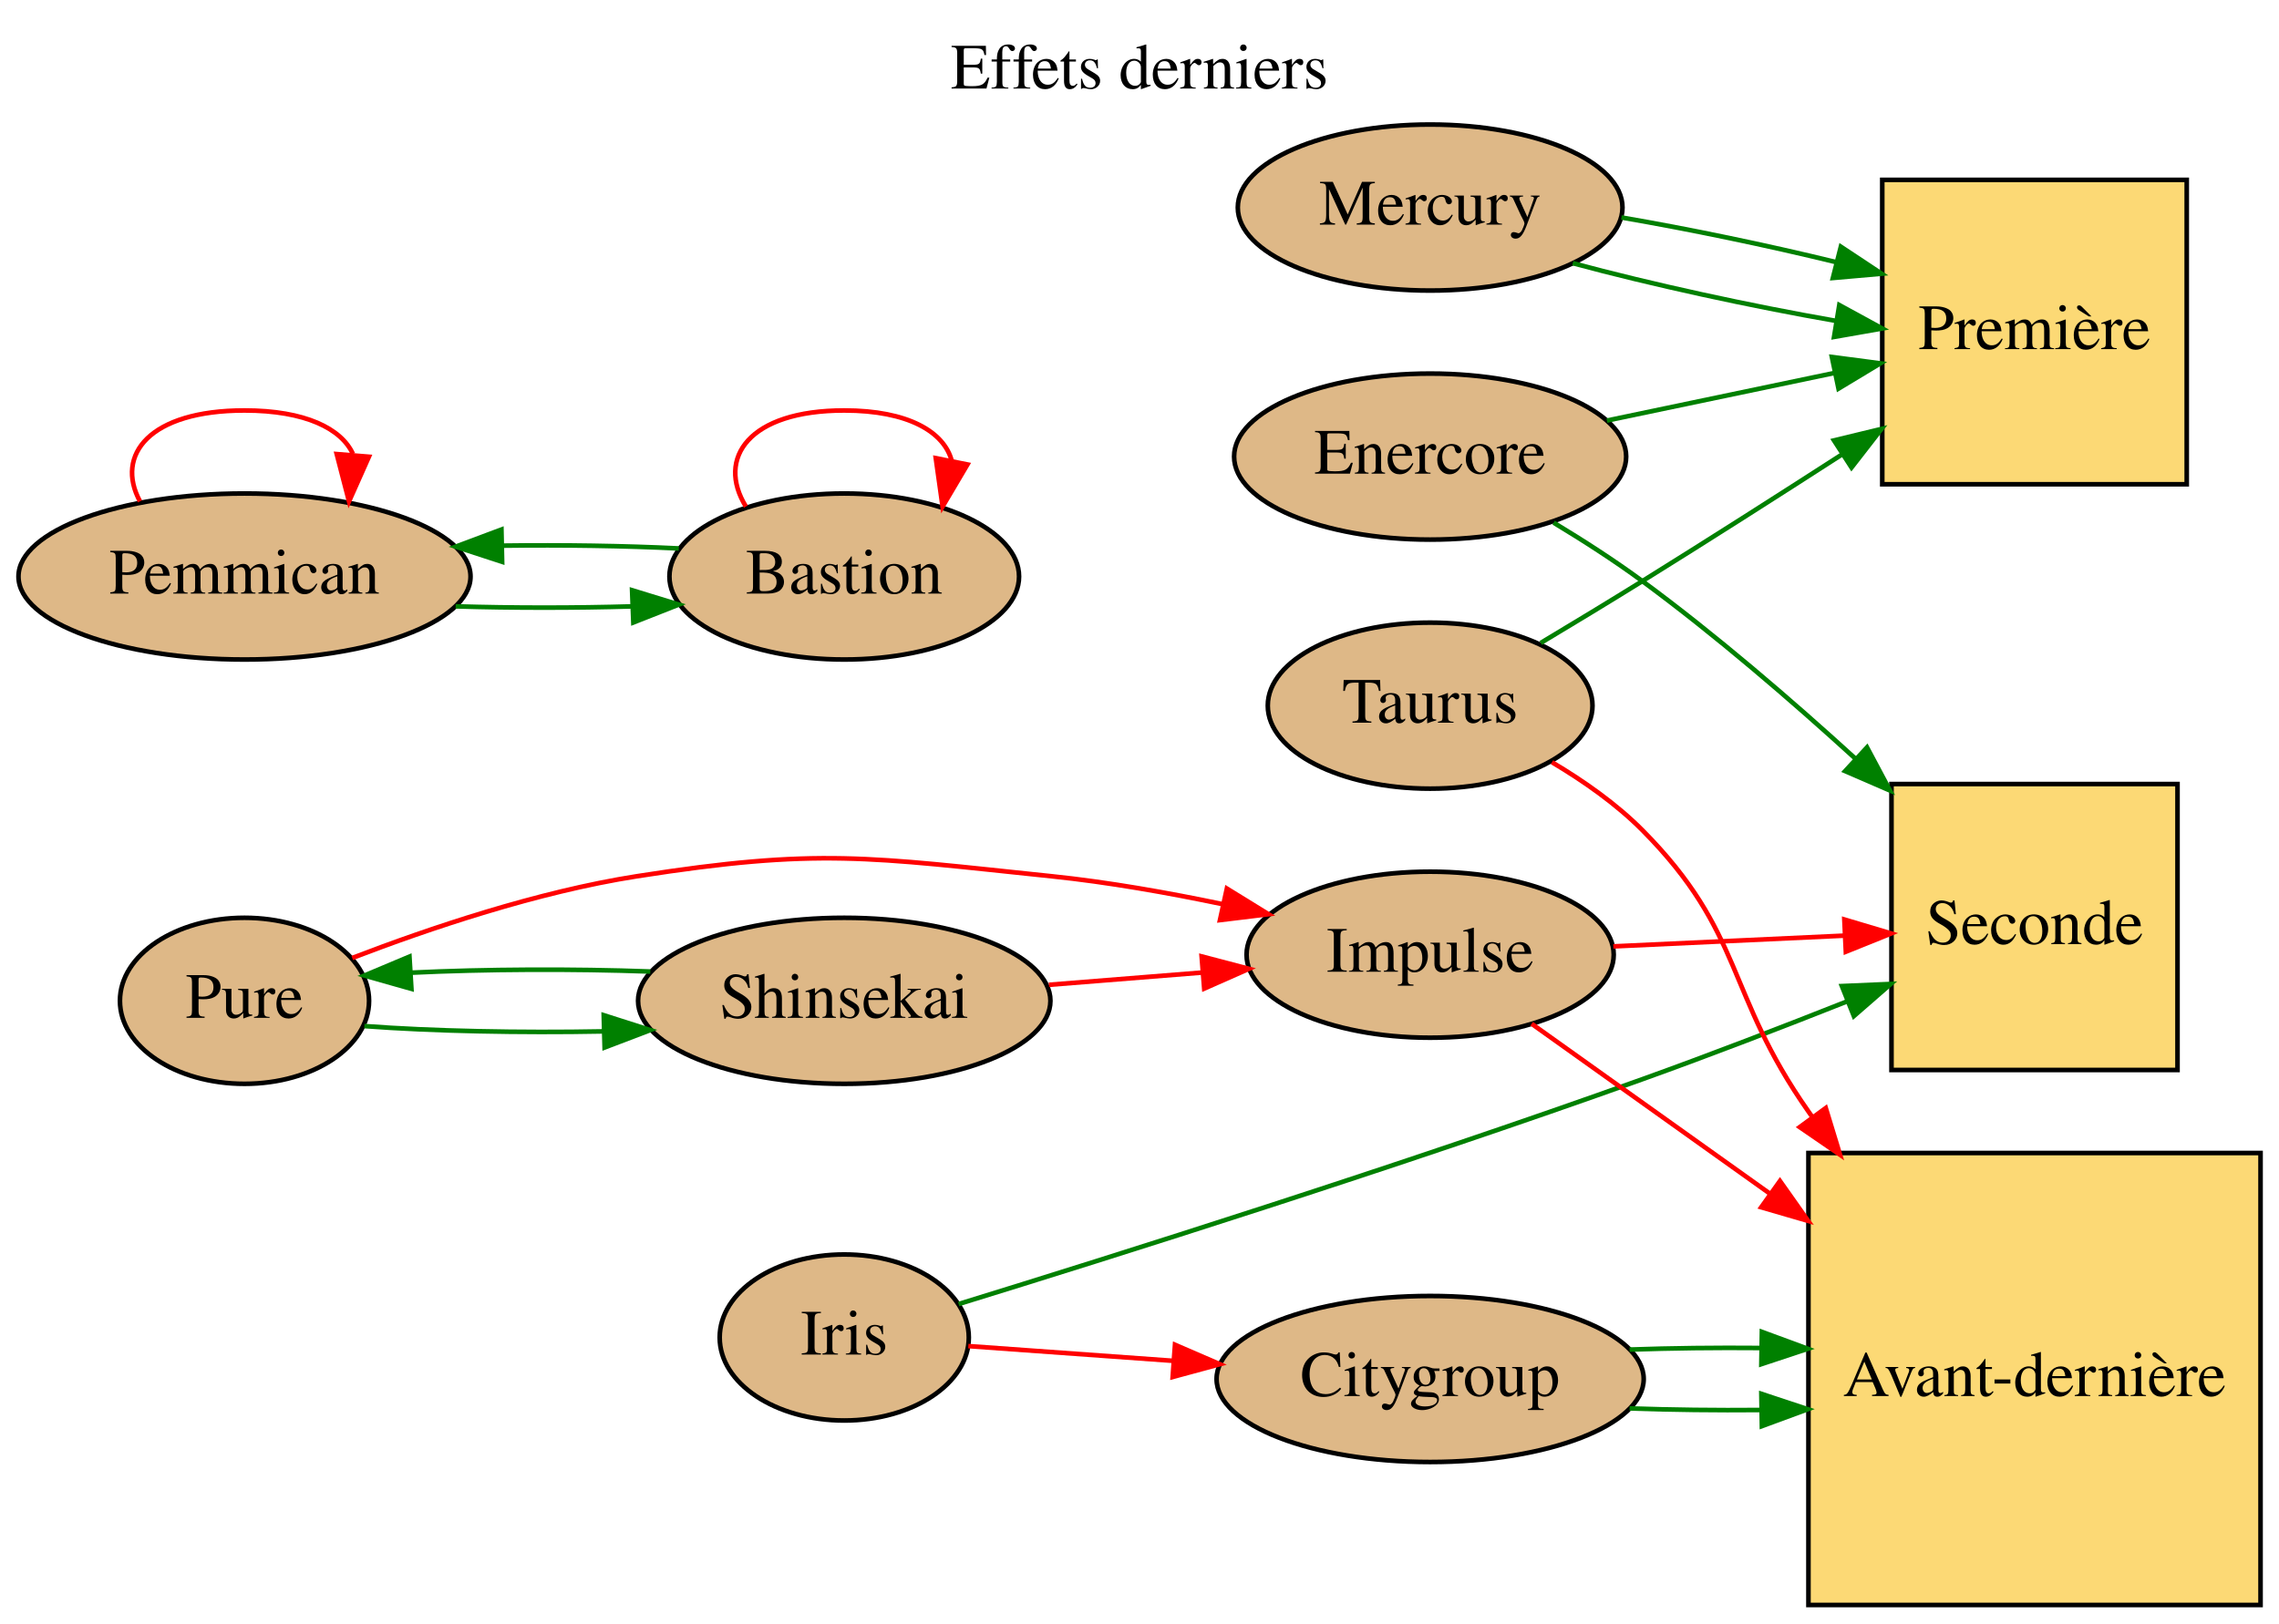
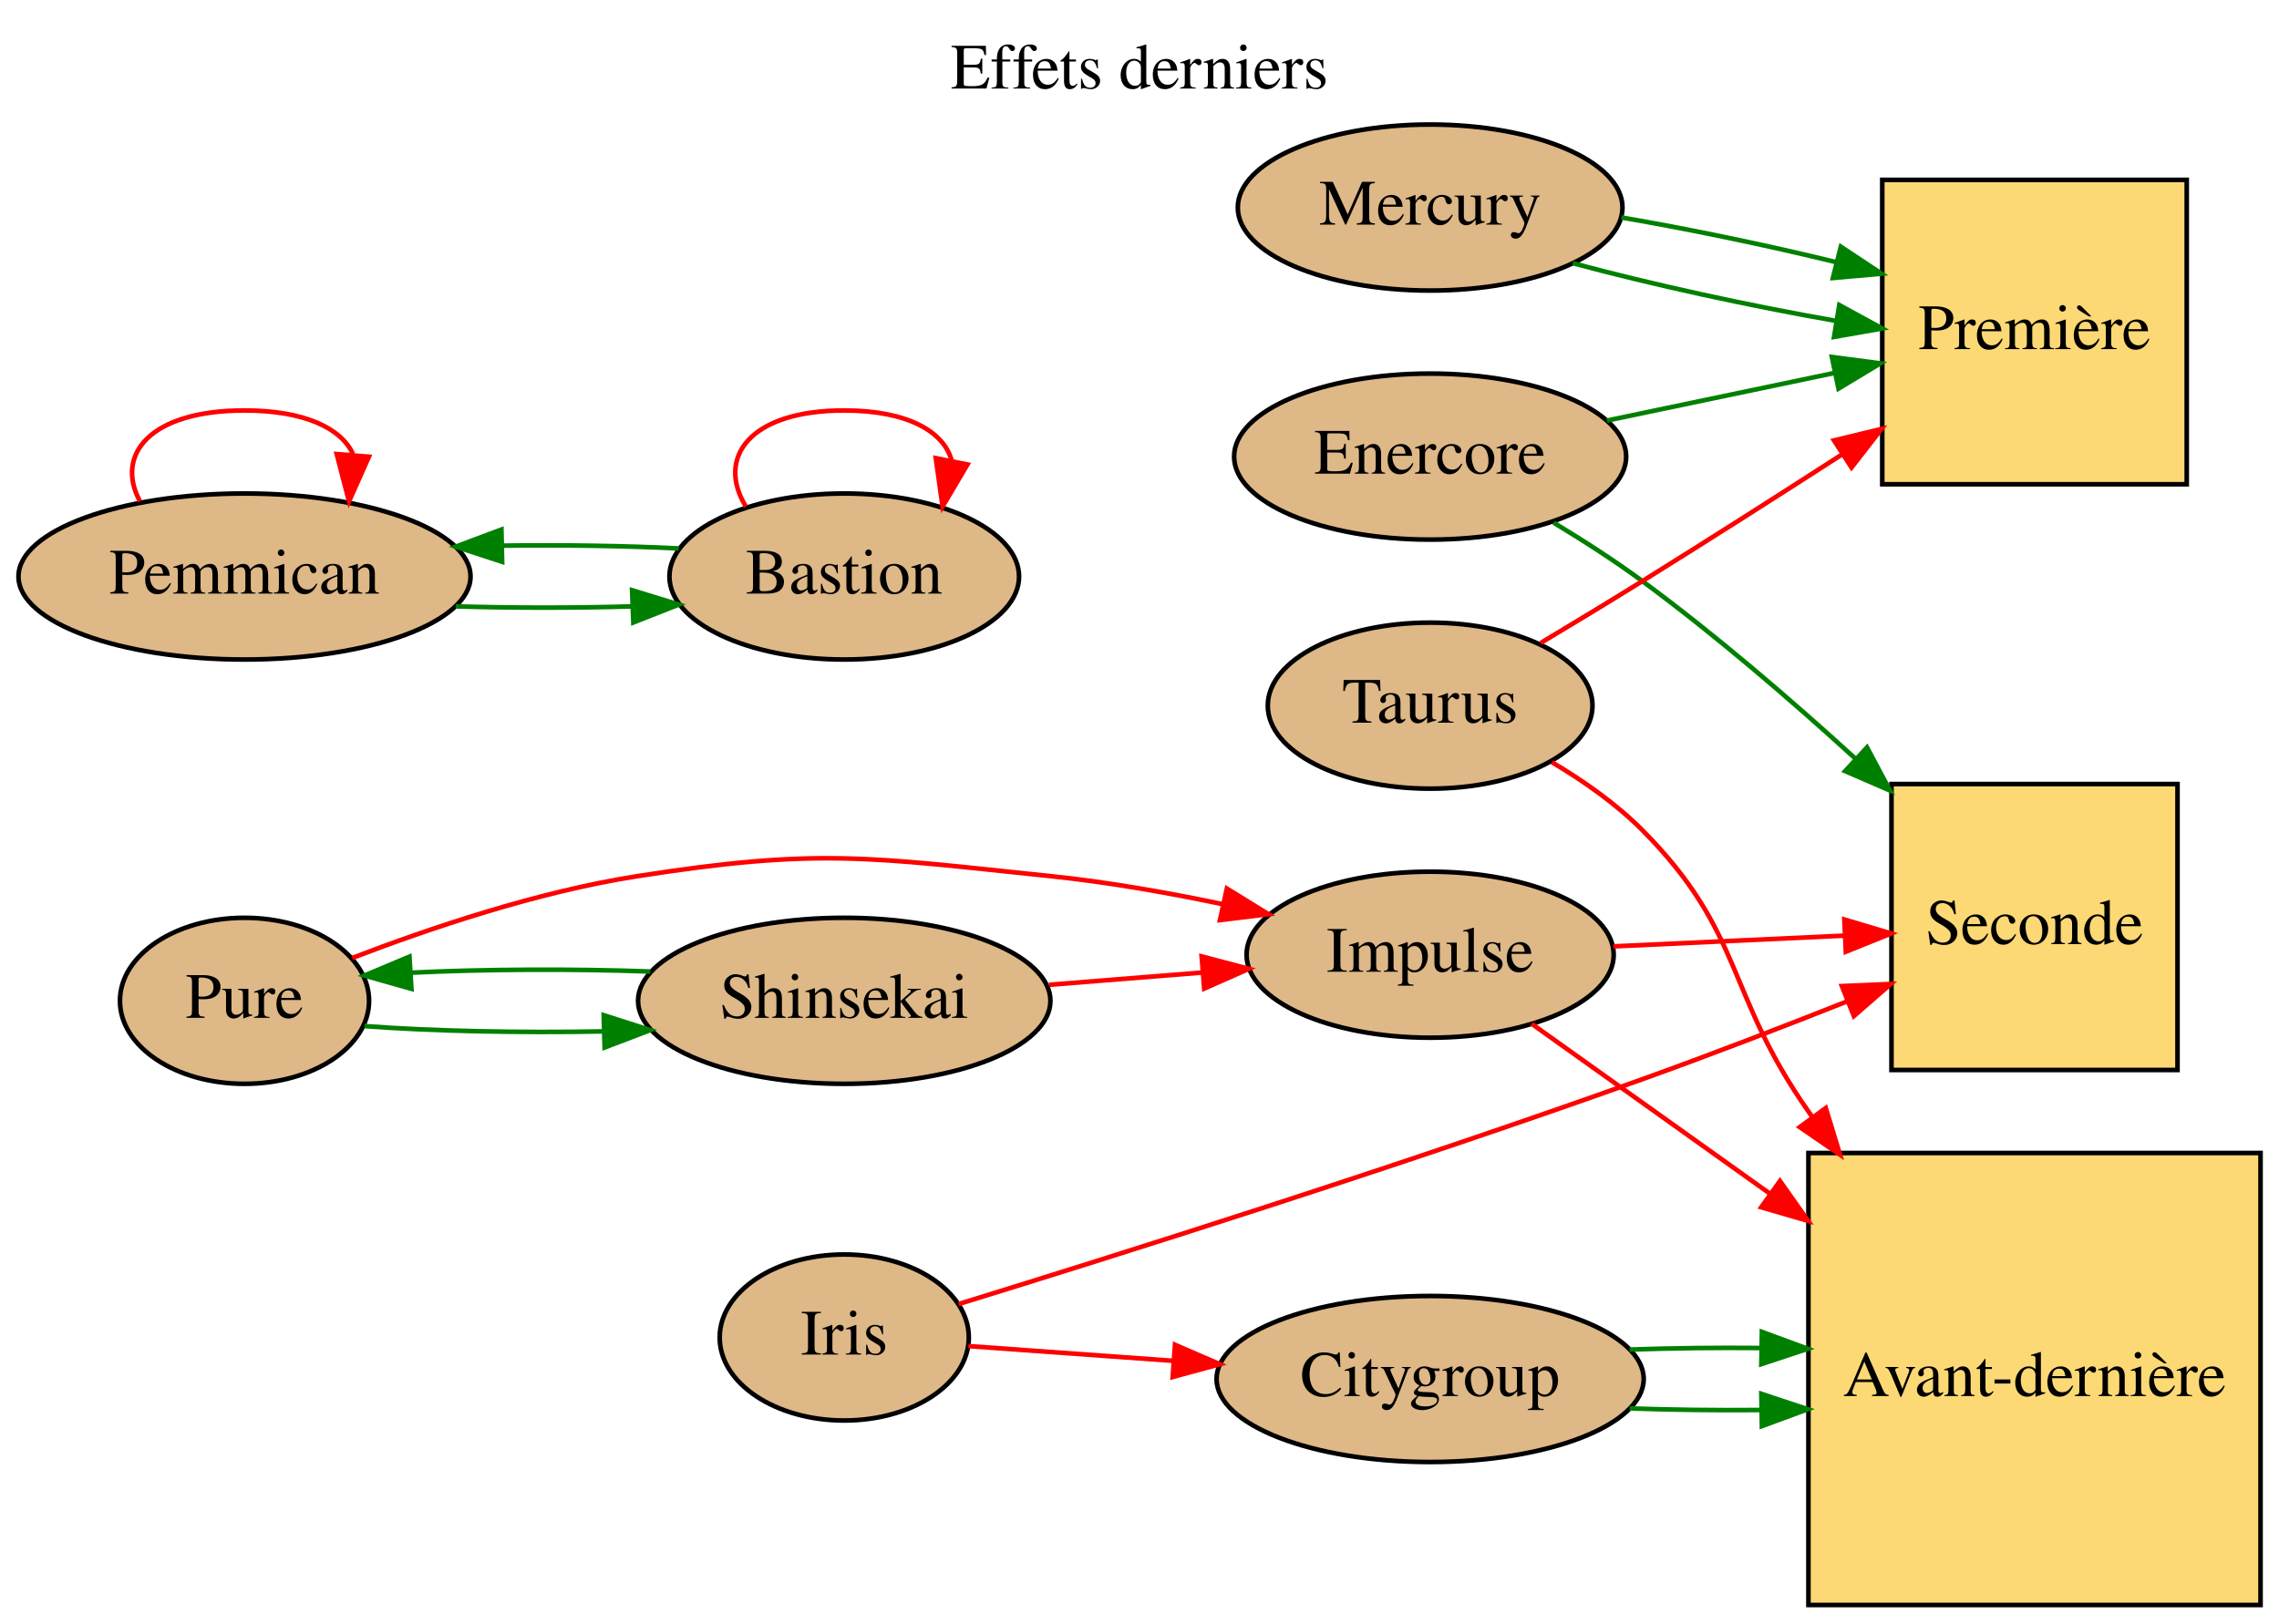
<svg xmlns="http://www.w3.org/2000/svg" width="494pt" height="352pt" viewBox="0.00 0.00 494.00 352.00">
  <g id="graph0" class="graph" transform="scale(1 1) rotate(0) translate(4 348)">
    <text text-anchor="middle" x="243" y="-328.8" font-family="Times,serif" font-size="14.00">Effets derniers</text>
    <g id="node1" class="node">
      <polygon fill="#fcd975" stroke="black" points="470,-309 404,-309 404,-243 470,-243 470,-309" />
      <text text-anchor="middle" x="437" y="-272.3" font-family="Times,serif" font-size="14.00">Première</text>
    </g>
    <g id="node2" class="node">
      <polygon fill="#fcd975" stroke="black" points="468,-178 406,-178 406,-116 468,-116 468,-178" />
      <text text-anchor="middle" x="437" y="-143.3" font-family="Times,serif" font-size="14.00">Seconde</text>
    </g>
    <g id="node3" class="node">
      <polygon fill="#fcd975" stroke="black" points="486,-98 388,-98 388,-7.10543e-15 486,-7.10543e-15 486,-98" />
      <text text-anchor="middle" x="437" y="-45.3" font-family="Times,serif" font-size="14.00">Avant-dernière</text>
    </g>
    <g id="node4" class="node">
      <ellipse fill="burlywood" stroke="black" cx="49" cy="-223" rx="48.993" ry="18" />
      <text text-anchor="middle" x="49" y="-219.3" font-family="Times,serif" font-size="14.00">Pemmican</text>
    </g>
    <g id="edge5" class="edge">
      <path fill="none" stroke="red" d="M26.345,-239.29C20.882,-249.389 28.434,-259 49,-259 62.175,-259 70.01,-255.056 72.502,-249.566" />
      <polygon fill="red" stroke="red" points="75.965,-248.969 71.655,-239.29 68.989,-249.544 75.965,-248.969" />
    </g>
    <g id="node5" class="node">
      <ellipse fill="burlywood" stroke="black" cx="179" cy="-223" rx="37.894" ry="18" />
      <text text-anchor="middle" x="179" y="-219.3" font-family="Times,serif" font-size="14.00">Bastion</text>
    </g>
    <g id="edge6" class="edge">
      <path fill="none" stroke="green" d="M94.768,-216.529C107.159,-216.159 120.61,-216.157 133.014,-216.522" />
      <polygon fill="green" stroke="green" points="133.012,-220.025 143.14,-216.915 133.283,-213.03 133.012,-220.025" />
    </g>
    <g id="edge3" class="edge">
      <path fill="none" stroke="green" d="M143.14,-229.085C131.372,-229.661 117.933,-229.863 104.995,-229.69" />
      <polygon fill="green" stroke="green" points="104.841,-226.186 94.768,-229.471 104.691,-233.185 104.841,-226.186" />
    </g>
    <g id="edge4" class="edge">
      <path fill="none" stroke="red" d="M157.682,-238.167C151.222,-248.664 158.328,-259 179,-259 192.889,-259 200.654,-254.334 202.295,-248.088" />
      <polygon fill="red" stroke="red" points="205.705,-247.29 200.318,-238.167 198.84,-248.658 205.705,-247.29" />
    </g>
    <g id="node6" class="node">
      <ellipse fill="burlywood" stroke="black" cx="306" cy="-49" rx="46.292" ry="18" />
      <text text-anchor="middle" x="306" y="-45.3" font-family="Times,serif" font-size="14.00">Citygroup</text>
    </g>
    <g id="edge7" class="edge">
      <path fill="none" stroke="green" d="M349.239,-42.621C358.305,-42.307 368.039,-42.192 377.594,-42.277" />
      <polygon fill="green" stroke="green" points="377.794,-45.781 387.851,-42.447 377.91,-38.782 377.794,-45.781" />
    </g>
    <g id="edge8" class="edge">
      <path fill="none" stroke="green" d="M349.239,-55.379C358.305,-55.693 368.039,-55.808 377.594,-55.723" />
      <polygon fill="green" stroke="green" points="377.91,-59.218 387.851,-55.553 377.794,-52.219 377.91,-59.218" />
    </g>
    <g id="node7" class="node">
      <ellipse fill="burlywood" stroke="black" cx="306" cy="-249" rx="42.494" ry="18" />
      <text text-anchor="middle" x="306" y="-245.3" font-family="Times,serif" font-size="14.00">Enercore</text>
    </g>
    <g id="edge9" class="edge">
      <path fill="none" stroke="green" d="M344.312,-256.81C359.694,-260.029 377.602,-263.777 393.488,-267.102" />
      <polygon fill="green" stroke="green" points="393.083,-270.593 403.588,-269.216 394.518,-263.742 393.083,-270.593" />
    </g>
    <g id="edge10" class="edge">
      <path fill="none" stroke="green" d="M332.769,-234.675C339.205,-230.791 345.984,-226.429 352,-222 367.808,-210.362 384.137,-196.316 398.147,-183.541" />
      <polygon fill="green" stroke="green" points="400.697,-185.951 405.674,-176.598 395.951,-180.805 400.697,-185.951" />
    </g>
    <g id="node8" class="node">
      <ellipse fill="burlywood" stroke="black" cx="179" cy="-58" rx="27" ry="18" />
      <text text-anchor="middle" x="179" y="-54.3" font-family="Times,serif" font-size="14.00">Iris</text>
    </g>
    <g id="edge20" class="edge">
-       <path fill="none" stroke="green" d="M203.8,-65.256C237.135,-75.531 299.534,-95.172 352,-114 366.618,-119.246 382.51,-125.377 396.498,-130.921" />
-       <polygon fill="green" stroke="green" points="395.253,-134.193 405.838,-134.648 397.847,-127.691 395.253,-134.193" />
+       <path fill="none" stroke="red" d="M203.8,-65.256C237.135,-75.531 299.534,-95.172 352,-114 366.618,-119.246 382.51,-125.377 396.498,-130.921" />
+       <polygon fill="red" stroke="red" points="395.253,-134.193 405.838,-134.648 397.847,-127.691 395.253,-134.193" />
    </g>
    <g id="edge19" class="edge">
      <path fill="none" stroke="red" d="M205.9,-56.135C218.805,-55.206 234.925,-54.045 250.39,-52.932" />
      <polygon fill="red" stroke="red" points="250.695,-56.419 260.418,-52.21 250.192,-49.437 250.695,-56.419" />
    </g>
    <g id="node9" class="node">
      <ellipse fill="burlywood" stroke="black" cx="306" cy="-303" rx="41.693" ry="18" />
      <text text-anchor="middle" x="306" y="-299.3" font-family="Times,serif" font-size="14.00">Mercury</text>
    </g>
    <g id="edge17" class="edge">
      <path fill="none" stroke="green" d="M336.919,-290.937C353.875,-286.356 375.358,-281.669 393.982,-278.423" />
      <polygon fill="green" stroke="green" points="394.689,-281.854 403.988,-276.778 393.553,-274.947 394.689,-281.854" />
    </g>
    <g id="edge18" class="edge">
      <path fill="none" stroke="green" d="M347.462,-300.846C362.231,-298.314 378.962,-294.833 393.872,-291.193" />
      <polygon fill="green" stroke="green" points="395.026,-294.511 403.857,-288.658 393.303,-287.726 395.026,-294.511" />
    </g>
    <g id="node10" class="node">
      <ellipse fill="burlywood" stroke="black" cx="49" cy="-131" rx="27" ry="18" />
      <text text-anchor="middle" x="49" y="-127.3" font-family="Times,serif" font-size="14.00">Pure</text>
    </g>
    <g id="node11" class="node">
      <ellipse fill="burlywood" stroke="black" cx="306" cy="-141" rx="39.794" ry="18" />
      <text text-anchor="middle" x="306" y="-137.3" font-family="Times,serif" font-size="14.00">Impulse</text>
    </g>
    <g id="edge16" class="edge">
      <path fill="none" stroke="red" d="M72.353,-140.29C89.016,-146.692 112.511,-154.631 134,-158 173.517,-164.195 184.214,-162.13 224,-158 236.171,-156.737 249.207,-154.433 261.186,-151.92" />
      <polygon fill="red" stroke="red" points="261.939,-155.338 270.958,-149.779 260.441,-148.501 261.939,-155.338" />
    </g>
    <g id="node12" class="node">
      <ellipse fill="burlywood" stroke="black" cx="179" cy="-131" rx="44.693" ry="18" />
      <text text-anchor="middle" x="179" y="-127.3" font-family="Times,serif" font-size="14.00">Shinsekai</text>
    </g>
    <g id="edge15" class="edge">
      <path fill="none" stroke="green" d="M74.984,-125.519C89.702,-124.414 108.871,-124.031 126.677,-124.369" />
      <polygon fill="green" stroke="green" points="126.867,-127.876 136.959,-124.652 127.059,-120.878 126.867,-127.876" />
    </g>
    <g id="edge14" class="edge">
      <path fill="none" stroke="red" d="M345.704,-142.8C361.533,-143.536 379.843,-144.388 395.82,-145.131" />
      <polygon fill="red" stroke="red" points="395.781,-148.633 405.933,-145.602 396.107,-141.641 395.781,-148.633" />
    </g>
    <g id="edge13" class="edge">
      <path fill="none" stroke="red" d="M328.013,-126.014C342.067,-115.991 361.277,-102.291 379.601,-89.223" />
      <polygon fill="red" stroke="red" points="381.826,-91.934 387.936,-83.278 377.762,-86.235 381.826,-91.934" />
    </g>
    <g id="edge11" class="edge">
      <path fill="none" stroke="green" d="M136.959,-137.348C120.232,-137.958 101.091,-137.874 85.034,-137.094" />
      <polygon fill="green" stroke="green" points="85.178,-133.596 74.984,-136.481 84.752,-140.583 85.178,-133.596" />
    </g>
    <g id="edge12" class="edge">
      <path fill="none" stroke="red" d="M223.368,-134.469C234.055,-135.324 245.569,-136.245 256.482,-137.119" />
      <polygon fill="red" stroke="red" points="256.468,-140.629 266.716,-137.937 257.027,-133.651 256.468,-140.629" />
    </g>
    <g id="node13" class="node">
      <ellipse fill="burlywood" stroke="black" cx="306" cy="-195" rx="35.194" ry="18" />
      <text text-anchor="middle" x="306" y="-191.3" font-family="Times,serif" font-size="14.00">Taurus</text>
    </g>
    <g id="edge1" class="edge">
-       <path fill="none" stroke="green" d="M329.976,-208.599C337.066,-212.846 344.88,-217.577 352,-222 366.134,-230.78 381.477,-240.567 395.135,-249.371" />
-       <polygon fill="green" stroke="green" points="393.54,-252.507 403.838,-254.995 397.339,-246.628 393.54,-252.507" />
+       <path fill="none" stroke="red" d="M329.976,-208.599C337.066,-212.846 344.88,-217.577 352,-222 366.134,-230.78 381.477,-240.567 395.135,-249.371" />
+       <polygon fill="red" stroke="red" points="393.54,-252.507 403.838,-254.995 397.339,-246.628 393.54,-252.507" />
    </g>
    <g id="edge2" class="edge">
      <path fill="none" stroke="red" d="M332.406,-182.729C339.269,-178.658 346.351,-173.69 352,-168 374.179,-145.659 369.908,-132.762 388,-107 388.272,-106.612 388.547,-106.224 388.823,-105.835" />
      <polygon fill="red" stroke="red" points="391.756,-107.753 394.847,-97.619 386.111,-103.614 391.756,-107.753" />
    </g>
  </g>
</svg>
